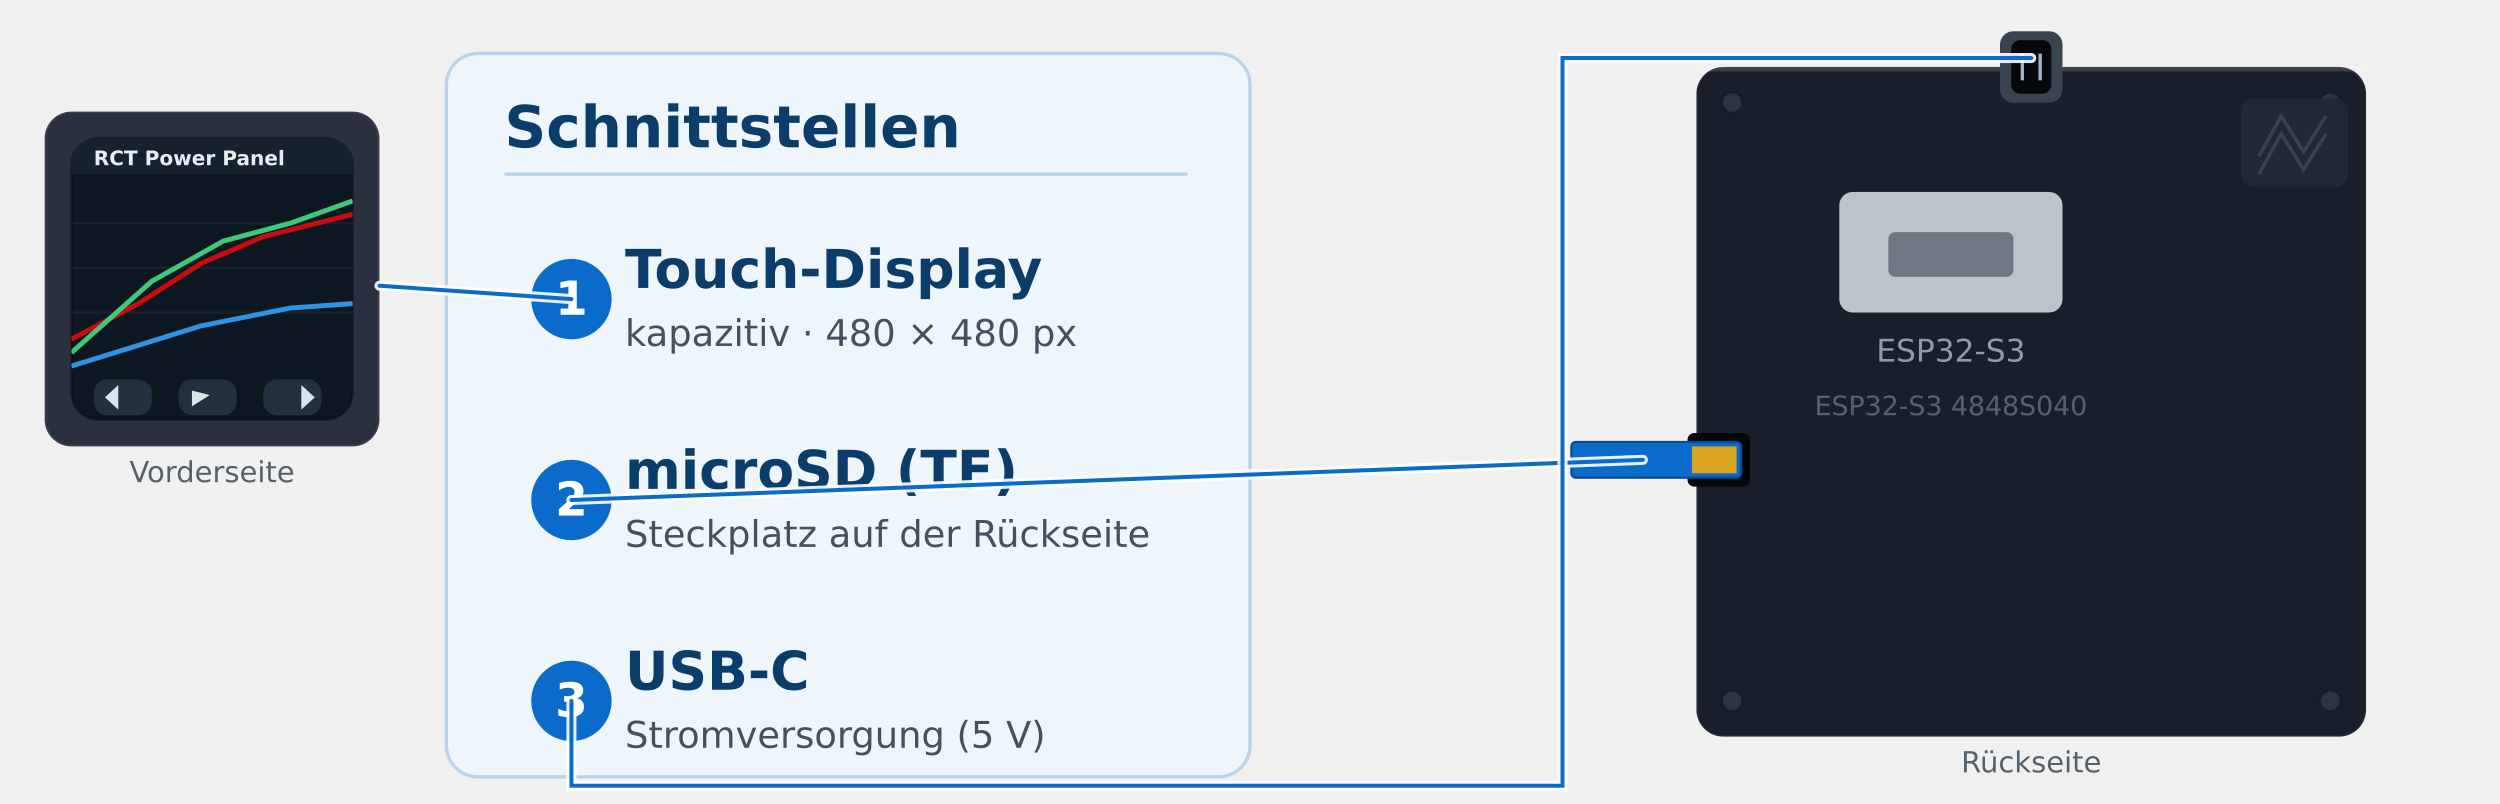
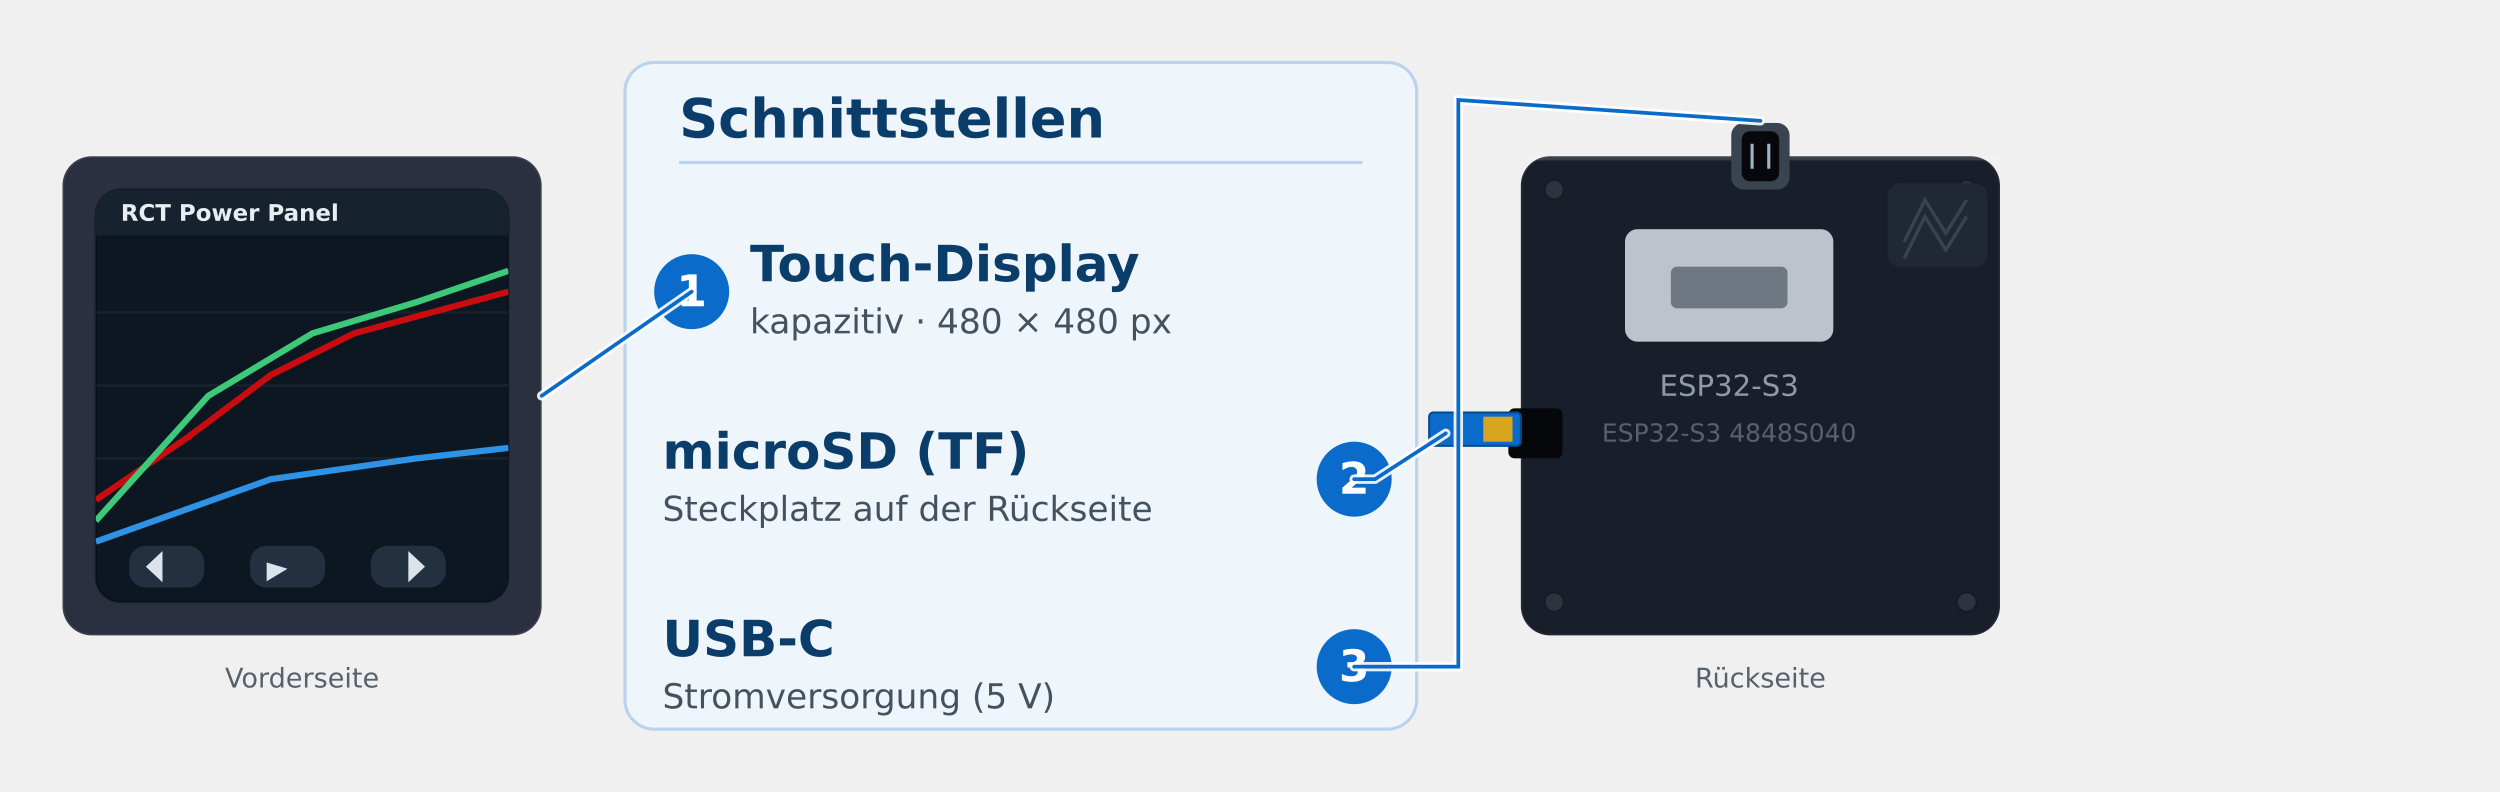
- <svg xmlns="http://www.w3.org/2000/svg" width="1120" height="360" viewBox="0 0 1120 360" font-family="DejaVu Sans, sans-serif">
+ <svg xmlns="http://www.w3.org/2000/svg" width="1200" height="380" viewBox="0 0 1200 380" font-family="DejaVu Sans, sans-serif">
  <defs>
    <clipPath id="scr">
-       <rect x="32" y="62" width="126" height="126" rx="12" />
+       <rect x="46" y="91" width="198" height="198" rx="12" />
    </clipPath>
  </defs>
-   <rect x="20" y="50" width="150" height="150" rx="12" fill="#2a3040" stroke="#ffffff14" stroke-width="1.5" />
-   <rect x="32" y="62" width="126" height="126" rx="12" fill="#0d1722" stroke="#00000055" stroke-width="1.2" />
+   <rect x="30" y="75" width="230" height="230" rx="14" fill="#2a3040" stroke="#ffffff14" stroke-width="1.5" />
+   <rect x="46" y="91" width="198" height="198" rx="12" fill="#0d1722" stroke="#00000055" stroke-width="1.2" />
  <g clip-path="url(#scr)">
-     <rect x="32" y="62" width="126" height="16" fill="#16232f" />
-     <text x="42" y="74" fill="#e8edf2" font-size="9" font-weight="600">RCT Power Panel</text>
-     <g stroke="#ffffff0c" stroke-width="1">
-       <line x1="32" y1="100" x2="158" y2="100" />
-       <line x1="32" y1="120" x2="158" y2="120" />
-       <line x1="32" y1="140" x2="158" y2="140" />
+     <rect x="46" y="91" width="198" height="22" fill="#16232f" />
+     <text x="58" y="106" fill="#e8edf2" font-size="11" font-weight="600">RCT Power Panel</text>
+     <g stroke="#ffffff0c" stroke-width="1.2">
+       <line x1="46" y1="150" x2="244" y2="150" />
+       <line x1="46" y1="185" x2="244" y2="185" />
+       <line x1="46" y1="220" x2="244" y2="220" />
    </g>
-     <polyline points="32,152 62,136 90,118 118,106 158,96" fill="none" stroke="#ca0c0f" stroke-width="2.2" stroke-linejoin="round" />
-     <polyline points="32,158 68,126 100,108 130,100 158,90" fill="none" stroke="#3ec97a" stroke-width="2.2" stroke-linejoin="round" />
-     <polyline points="32,164 90,146 130,138 158,136" fill="none" stroke="#2e93e5" stroke-width="2.2" stroke-linejoin="round" />
-     <rect x="42" y="170" width="26" height="16" rx="6" fill="#233040" />
-     <path d="M47,178 L53,172.5 L53,183.5 Z" fill="#dbe4ec" />
-     <rect x="80" y="170" width="26" height="16" rx="6" fill="#233040" />
-     <path d="M86,182 L86,175 L94,177 L86,182 Z" fill="#dbe4ec" />
-     <rect x="118" y="170" width="26" height="16" rx="6" fill="#233040" />
-     <path d="M141,178 L135,172.5 L135,183.5 Z" fill="#dbe4ec" />
+     <polyline points="46,240 90,210 130,180 170,160 244,140" fill="none" stroke="#ca0c0f" stroke-width="3" stroke-linejoin="round" />
+     <polyline points="46,250 100,190 150,160 200,145 244,130" fill="none" stroke="#3ec97a" stroke-width="3" stroke-linejoin="round" />
+     <polyline points="46,260 130,230 200,220 244,215" fill="none" stroke="#2e93e5" stroke-width="3" stroke-linejoin="round" />
+     <rect x="62" y="262" width="36" height="20" rx="8" fill="#233040" />
+     <path d="M70,272 L78,264.5 L78,279.5 Z" fill="#dbe4ec" />
+     <rect x="120" y="262" width="36" height="20" rx="8" fill="#233040" />
+     <path d="M128,279 L128,270 L138,273 L128,279 Z" fill="#dbe4ec" />
+     <rect x="178" y="262" width="36" height="20" rx="8" fill="#233040" />
+     <path d="M204,272 L196,264.5 L196,279.5 Z" fill="#dbe4ec" />
  </g>
-   <text x="95" y="216" fill="#56616e" font-size="13" text-anchor="middle">Vorderseite</text>
-   <rect x="200" y="24" width="360" height="324" rx="14" fill="#eef5fb" stroke="#b9d3ec" stroke-width="1.5" />
-   <text x="226" y="66" fill="#0b3d6b" font-size="26" font-weight="700">Schnittstellen</text>
-   <line x1="226" y1="78" x2="532" y2="78" stroke="#b9d3ec" stroke-width="1.5" />
-   <circle cx="256" cy="134" r="18" fill="#0b6bcb" />
-   <text x="256" y="141" fill="#ffffff" font-size="21" font-weight="700" text-anchor="middle">1</text>
-   <text x="280" y="129" fill="#0b3d6b" font-size="24" font-weight="600">Touch-Display</text>
-   <text x="280" y="155" fill="#44525f" font-size="16.5">kapazitiv · 480 × 480 px</text>
-   <circle cx="256" cy="224" r="18" fill="#0b6bcb" />
-   <text x="256" y="231" fill="#ffffff" font-size="21" font-weight="700" text-anchor="middle">2</text>
-   <text x="280" y="219" fill="#0b3d6b" font-size="24" font-weight="600">microSD (TF)</text>
-   <text x="280" y="245" fill="#44525f" font-size="16.5">Steckplatz auf der Rückseite</text>
-   <circle cx="256" cy="314" r="18" fill="#0b6bcb" />
-   <text x="256" y="321" fill="#ffffff" font-size="21" font-weight="700" text-anchor="middle">3</text>
-   <text x="280" y="309" fill="#0b3d6b" font-size="24" font-weight="600">USB-C</text>
-   <text x="280" y="335" fill="#44525f" font-size="16.5">Stromversorgung (5 V)</text>
-   <rect x="760" y="30" width="300" height="300" rx="12" fill="#191f2a" stroke="#ffffff0d" stroke-width="1.5" />
-   <line x1="761" y1="31" x2="1059" y2="31" stroke="#ffffff22" stroke-width="2" stroke-linecap="round" />
-   <circle cx="776" cy="46" r="4.5" fill="#2c3440" stroke="#00000040" />
-   <circle cx="1044" cy="46" r="4.5" fill="#2c3440" stroke="#00000040" />
-   <circle cx="776" cy="314" r="4.5" fill="#2c3440" stroke="#00000040" />
-   <circle cx="1044" cy="314" r="4.5" fill="#2c3440" stroke="#00000040" />
-   <rect x="896" y="14" width="28" height="32" rx="6" fill="#3a4350" />
-   <rect x="901" y="18" width="18" height="24" rx="4" fill="#06080c" />
-   <line x1="906" y1="24" x2="906" y2="36" stroke="#9fb4c7" stroke-width="1.5" />
-   <line x1="914" y1="24" x2="914" y2="36" stroke="#9fb4c7" stroke-width="1.5" />
-   <rect x="1004" y="44" width="48" height="40" rx="6" fill="#202835" />
-   <path d="M1012,70 L1022,52 L1032,68 L1042,52" fill="none" stroke="#39434f" stroke-width="1.6" />
-   <path d="M1012,78 L1022,60 L1032,76 L1042,60" fill="none" stroke="#39434f" stroke-width="1.6" />
-   <rect x="824" y="86" width="100" height="54" rx="6" fill="#bcc3ca" />
-   <rect x="846" y="104" width="56" height="20" rx="3" fill="#6e7782" />
-   <text x="874" y="162" fill="#8f9aa8" font-size="14" text-anchor="middle">ESP32-S3</text>
-   <text x="874" y="186" fill="#56616e" font-size="12" text-anchor="middle">ESP32-S3 4848S040</text>
-   <rect x="756" y="194" width="28" height="24" rx="3" fill="#05070b" />
-   <rect x="704" y="198" width="76" height="16" rx="2" fill="#0b6bcb" stroke="#084a8f" stroke-width="1" />
-   <rect x="758" y="200" width="20" height="12" fill="#d9a520" />
-   <text x="910" y="346" fill="#56616e" font-size="13" text-anchor="middle">Rückseite</text>
+   <text x="145" y="330" fill="#56616e" font-size="13" text-anchor="middle">Vorderseite</text>
+   <rect x="300" y="30" width="380" height="320" rx="14" fill="#eef5fb" stroke="#b9d3ec" stroke-width="1.5" />
+   <text x="326" y="66" fill="#0b3d6b" font-size="26" font-weight="700">Schnittstellen</text>
+   <line x1="326" y1="78" x2="654" y2="78" stroke="#b9d3ec" stroke-width="1.5" />
+   <circle cx="332" cy="140" r="18" fill="#0b6bcb" />
+   <text x="332" y="147" fill="#ffffff" font-size="21" font-weight="700" text-anchor="middle">1</text>
+   <text x="360" y="135" fill="#0b3d6b" font-size="24" font-weight="600">Touch-Display</text>
+   <text x="360" y="160" fill="#44525f" font-size="16.5">kapazitiv · 480 × 480 px</text>
+   <text x="318" y="225" fill="#0b3d6b" font-size="24" font-weight="600">microSD (TF)</text>
+   <text x="318" y="250" fill="#44525f" font-size="16.5">Steckplatz auf der Rückseite</text>
+   <circle cx="650" cy="230" r="18" fill="#0b6bcb" />
+   <text x="650" y="237" fill="#ffffff" font-size="21" font-weight="700" text-anchor="middle">2</text>
+   <text x="318" y="315" fill="#0b3d6b" font-size="24" font-weight="600">USB-C</text>
+   <text x="318" y="340" fill="#44525f" font-size="16.5">Stromversorgung (5 V)</text>
+   <circle cx="650" cy="320" r="18" fill="#0b6bcb" />
+   <text x="650" y="327" fill="#ffffff" font-size="21" font-weight="700" text-anchor="middle">3</text>
+   <rect x="730" y="75" width="230" height="230" rx="14" fill="#191f2a" stroke="#ffffff0d" stroke-width="1.5" />
+   <line x1="731" y1="76" x2="959" y2="76" stroke="#ffffff22" stroke-width="2" stroke-linecap="round" />
+   <circle cx="746" cy="91" r="4.5" fill="#2c3440" stroke="#00000040" />
+   <circle cx="944" cy="91" r="4.5" fill="#2c3440" stroke="#00000040" />
+   <circle cx="746" cy="289" r="4.5" fill="#2c3440" stroke="#00000040" />
+   <circle cx="944" cy="289" r="4.5" fill="#2c3440" stroke="#00000040" />
+   <rect x="831" y="59" width="28" height="32" rx="6" fill="#3a4350" />
+   <rect x="836" y="63" width="18" height="24" rx="4" fill="#06080c" />
+   <line x1="841" y1="69" x2="841" y2="81" stroke="#9fb4c7" stroke-width="1.5" />
+   <line x1="849" y1="69" x2="849" y2="81" stroke="#9fb4c7" stroke-width="1.5" />
+   <rect x="906" y="88" width="48" height="40" rx="6" fill="#202835" />
+   <path d="M914,116 L924,96 L934,112 L944,96" fill="none" stroke="#39434f" stroke-width="1.6" />
+   <path d="M914,124 L924,104 L934,120 L944,104" fill="none" stroke="#39434f" stroke-width="1.6" />
+   <rect x="780" y="110" width="100" height="54" rx="6" fill="#bcc3ca" />
+   <rect x="802" y="128" width="56" height="20" rx="3" fill="#6e7782" />
+   <text x="830" y="190" fill="#8f9aa8" font-size="14" text-anchor="middle">ESP32-S3</text>
+   <text x="830" y="212" fill="#56616e" font-size="12" text-anchor="middle">ESP32-S3 4848S040</text>
+   <rect x="724" y="196" width="26" height="24" rx="3" fill="#05070b" />
+   <rect x="686" y="198" width="44" height="16" rx="2" fill="#0b6bcb" stroke="#084a8f" stroke-width="1" />
+   <rect x="712" y="200" width="14" height="12" fill="#d9a520" />
+   <text x="845" y="330" fill="#56616e" font-size="13" text-anchor="middle">Rückseite</text>
  <g stroke-linecap="round" fill="none">
-     <path d="M170,128 L256,134" stroke="#ffffff" stroke-width="4.5" opacity="0.9" />
-     <path d="M170,128 L256,134" stroke="#0b6bcb" stroke-width="1.8" />
-     <path d="M736,206 L256,224" stroke="#ffffff" stroke-width="4.5" opacity="0.9" />
-     <path d="M736,206 L256,224" stroke="#0b6bcb" stroke-width="1.8" />
-     <path d="M910,26 L700,26 L700,352 L256,352 L256,314" stroke="#ffffff" stroke-width="4.5" opacity="0.9" />
-     <path d="M910,26 L700,26 L700,352 L256,352 L256,314" stroke="#0b6bcb" stroke-width="1.8" />
+     <path d="M260,190 L332,140" stroke="#ffffff" stroke-width="4.5" opacity="0.9" />
+     <path d="M260,190 L332,140" stroke="#0b6bcb" stroke-width="1.8" />
+     <path d="M694,208 L660,230 L650,230" stroke="#ffffff" stroke-width="4.5" opacity="0.9" />
+     <path d="M694,208 L660,230 L650,230" stroke="#0b6bcb" stroke-width="1.8" />
+     <path d="M845,58 L700,48 L700,320 L650,320" stroke="#ffffff" stroke-width="4.5" opacity="0.9" />
+     <path d="M845,58 L700,48 L700,320 L650,320" stroke="#0b6bcb" stroke-width="1.8" />
  </g>
</svg>
